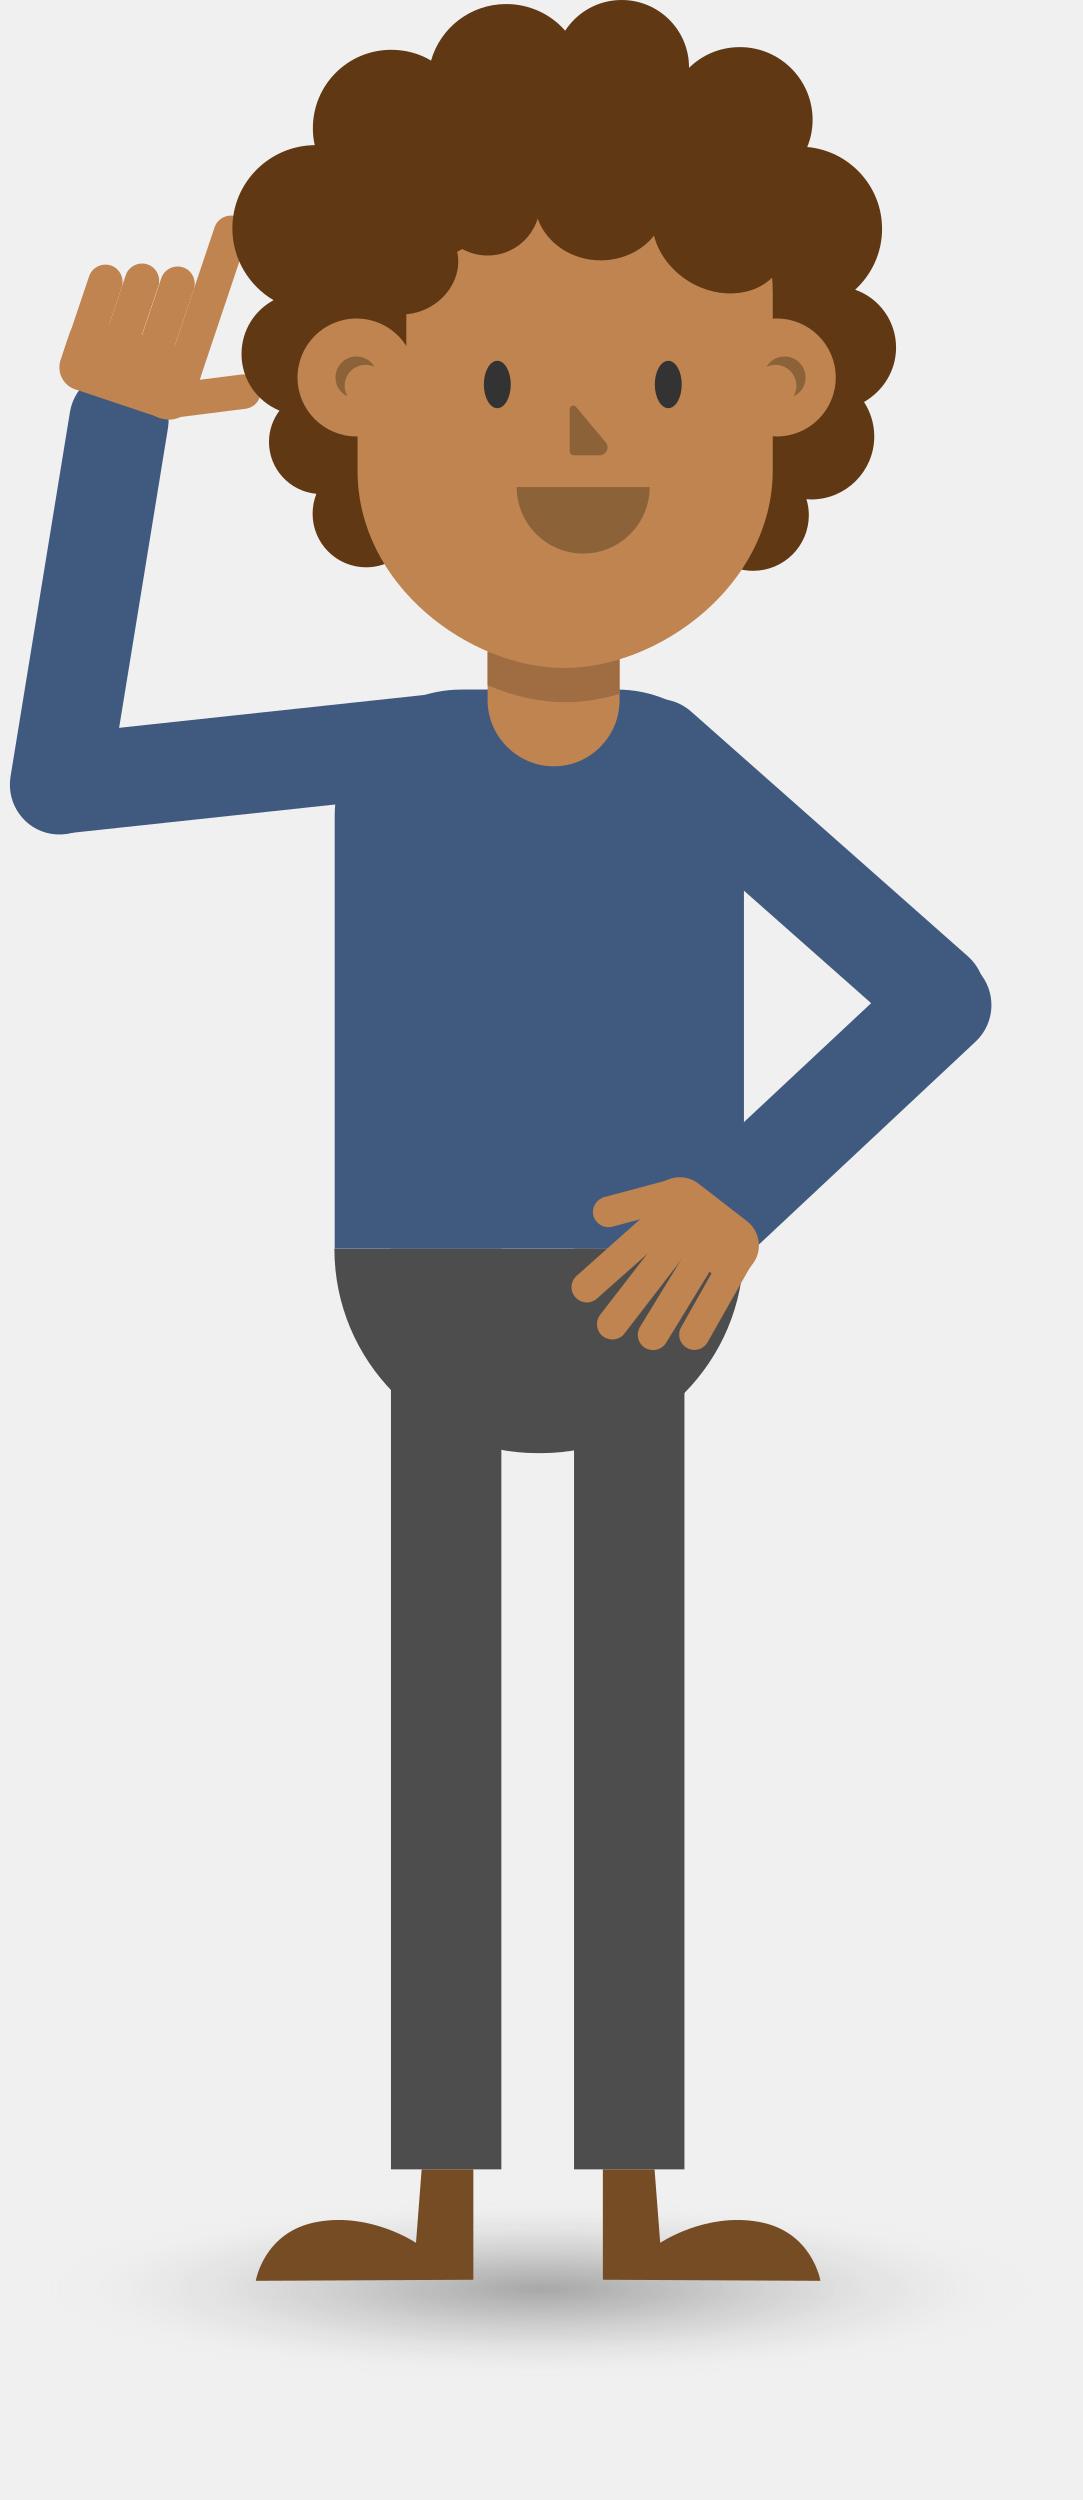
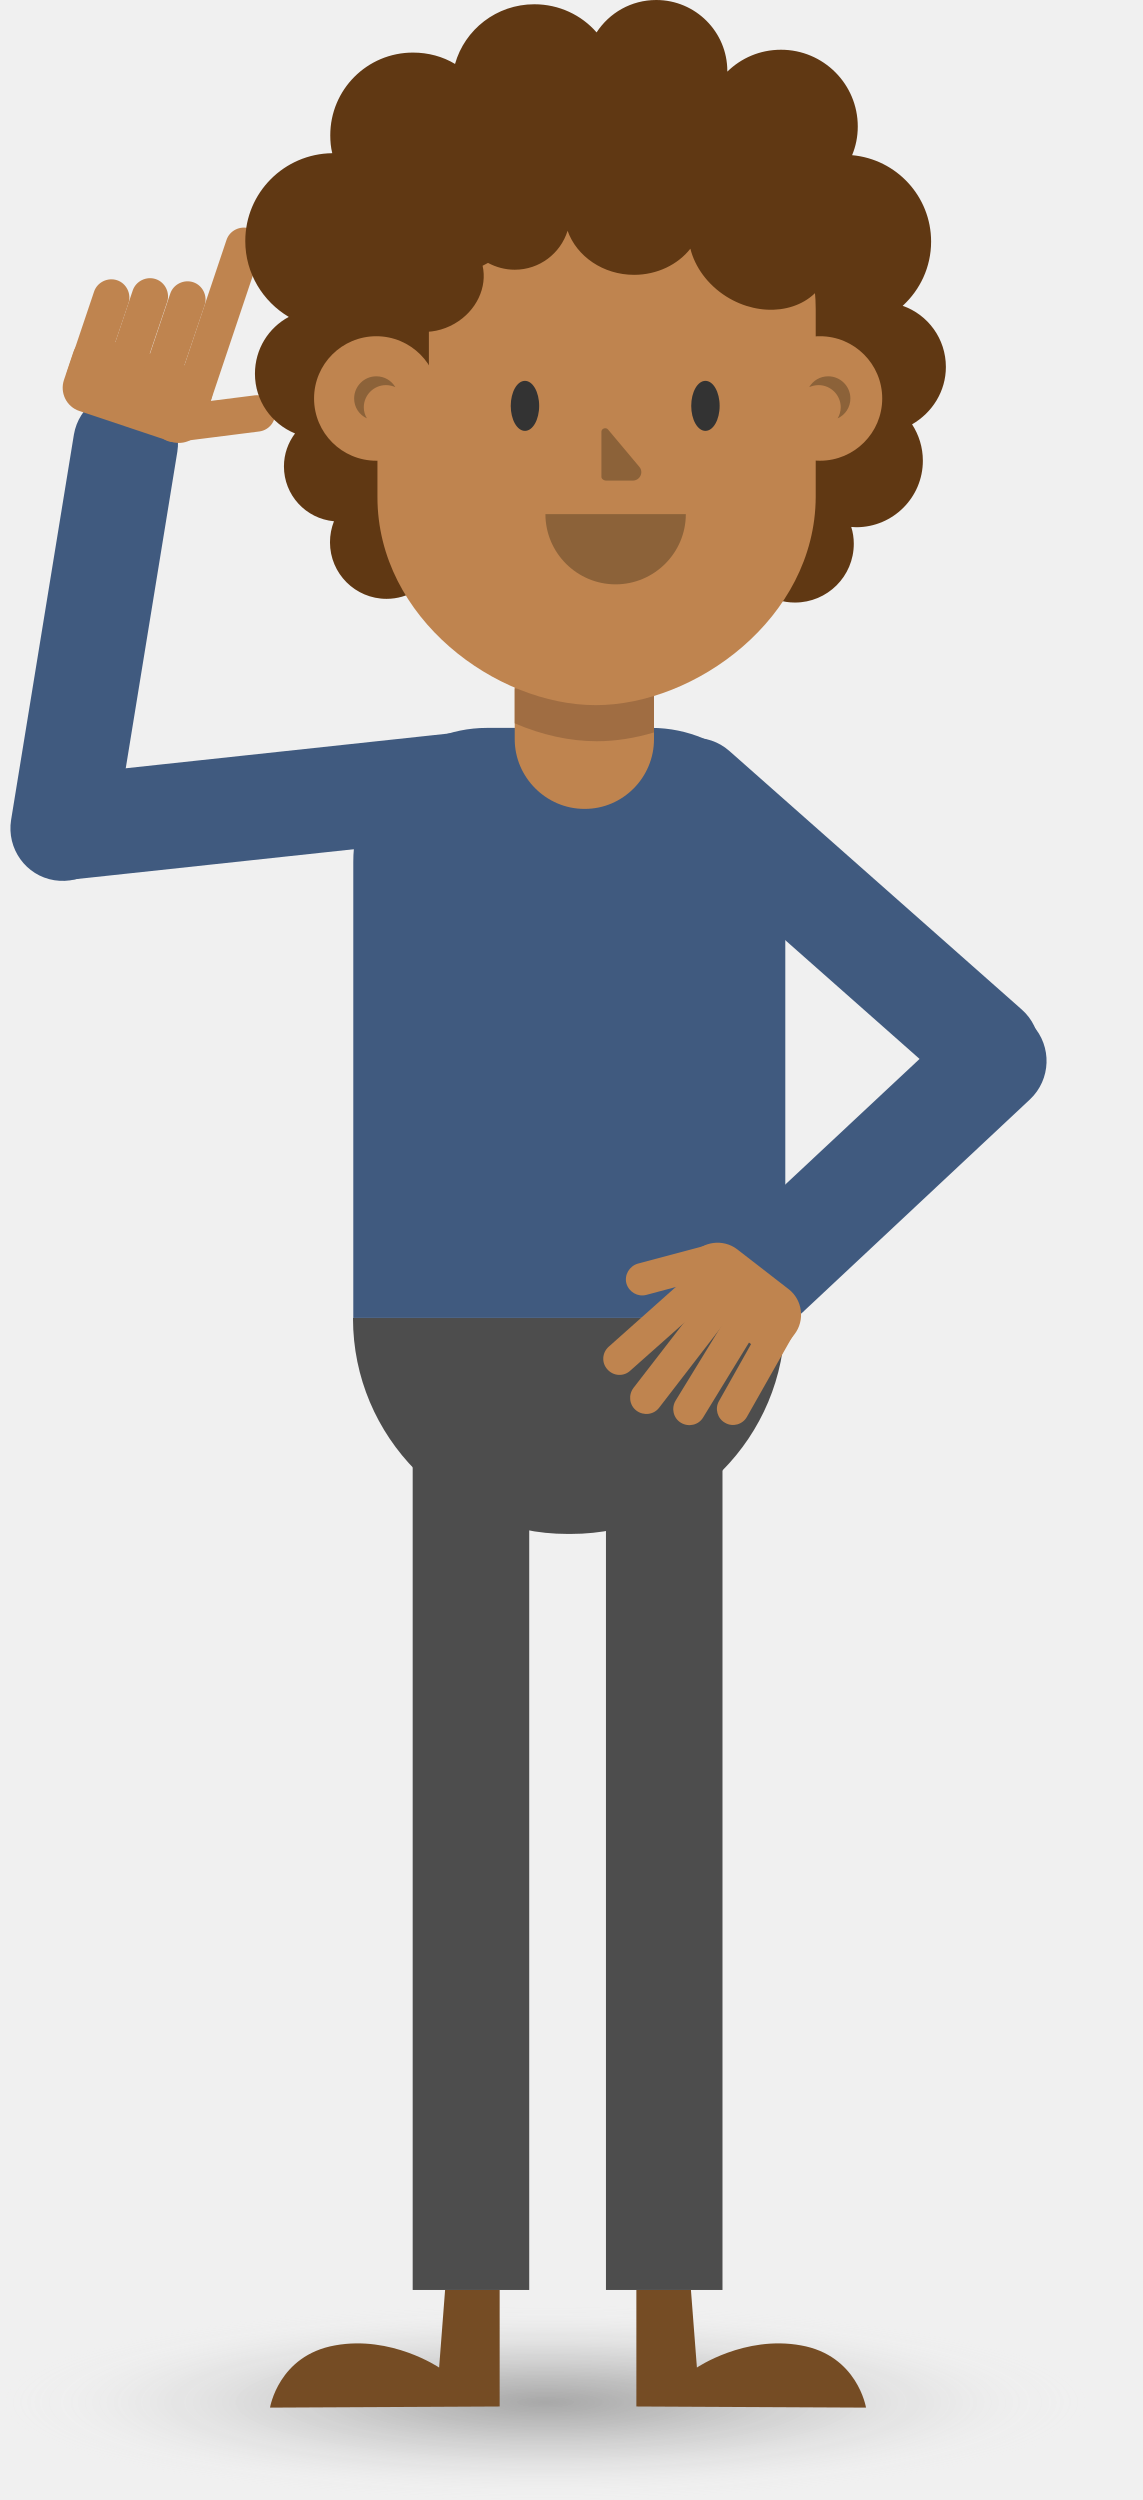
- <svg xmlns="http://www.w3.org/2000/svg" version="1.1" id="Layer_1" x="0px" y="0px" viewBox="0 0 401.9 928.5" style="enable-background:new 0 0 401.9 928.5;" xml:space="preserve">
+ <svg xmlns="http://www.w3.org/2000/svg" version="1.1" id="Layer_1" x="0px" y="0px" viewBox="0 0 401.9 879.6" style="enable-background:new 0 0 401.9 879.6;" xml:space="preserve">
  <style type="text/css">
	.st0{fill:url(#SVGID_1_);}
	.st1{display:none;}
	.st2{display:inline;fill:#E6E6E6;}
	.st3{display:inline;fill:#FBB03B;}
	.st4{display:inline;}
	.st5{fill:#FFC06C;}
	.st6{display:inline;fill:none;stroke:#FFFFFF;stroke-width:3;stroke-miterlimit:10;}
	.st7{display:inline;fill:#CCCCCC;}
	.st8{fill:none;stroke:#FBB03B;stroke-width:5;stroke-miterlimit:10;}
	.st9{fill:none;}
	.st10{fill:#4D4D4D;}
	.st11{fill:#405A7F;}
	.st12{fill:#754C24;}
	.st13{fill:#BF844F;}
	.st14{fill:#A06D42;}
	.st15{fill:#603813;}
	.st16{fill:#8C6239;}
	.st17{fill:#333333;}
</style>
-   <radialGradient id="SVGID_1_" cx="200.933" cy="850.253" r="193.757" gradientTransform="matrix(1 0 0 0.1815 0 695.9182)" gradientUnits="userSpaceOnUse">
+   <radialGradient id="SVGID_1_" cx="191.933" cy="845.253" r="193.757" gradientTransform="matrix(1 0 0 0.1815 0 691.8257)" gradientUnits="userSpaceOnUse">
    <stop offset="0" style="stop-color:#020202;stop-opacity:0.3" />
    <stop offset="9.538452e-02" style="stop-color:#080808;stop-opacity:0.271" />
    <stop offset="0.221" style="stop-color:#181818;stop-opacity:0.234" />
    <stop offset="0.362" style="stop-color:#333333;stop-opacity:0.191" />
    <stop offset="0.516" style="stop-color:#595959;stop-opacity:0.145" />
    <stop offset="0.68" style="stop-color:#8A8A8A;stop-opacity:9.601679e-02" />
    <stop offset="0.849" style="stop-color:#C5C5C5;stop-opacity:4.522541e-02" />
    <stop offset="1" style="stop-color:#FFFFFF;stop-opacity:0" />
  </radialGradient>
-   <ellipse class="st0" cx="200.9" cy="850.3" rx="196.8" ry="34.3" />
+   <ellipse class="st0" cx="191.9" cy="845.3" rx="196.8" ry="34.3" />
  <g>
    <g class="st1">
      <circle class="st2" cx="200.8" cy="-59.5" r="7.2" />
      <path class="st3" d="M202.8-174c-0.5,0-1.1,0-1.6,0s-1.1,0-1.6,0c-26.1,1-45.7,29.2-34.1,52.7l0.5,1.1    c6.1,10.6,14.1,7.7,14.1,19.8v8.5h42.3v-8.6c0-12,7.2-9.5,13.2-19.6l0.6-1.3C247.5-145,228.8-173,202.8-174z" />
      <g class="st4">
        <path class="st5" d="M202.8-174c-0.5,0-1.1,0-1.6,0s-1.1,0-1.6,0c-11.5,0.5-21.7,6.1-28.5,14.4c6.4-5.3,14.5-8.8,23.3-9.2     c0.5,0,1,0,1.6,0c0.5,0,1.1,0,1.6,0c26.1,1.1,44.8,29,33.5,52.6l-0.6,1.3c-0.5,0.8-0.9,1.5-1.4,2.1c2.1-1.6,4.4-3.7,6.6-7.3     l0.6-1.3C247.5-145,228.8-173,202.8-174z" />
      </g>
      <path class="st6" d="M205.1-95.1c-0.8-6.7-1.5-13.5-1.2-20.3s1.6-13.6,4.9-19.6c0.8-1.5,1.8-3,3.2-4c2.4-1.7,5.8-1.6,8.1,0.1    s3.3,5,2.3,7.8c-1,2.7-3.5,4.5-6,5.7c-5.1,2.4-27,2.4-32.1,0c-2.6-1.2-5.1-3-6-5.7c-1-2.7,0-6,2.3-7.8c2.3-1.7,5.7-1.8,8.1-0.1    c1.4,1,2.4,2.5,3.2,4c3.2,6,4.6,12.8,4.9,19.6s-0.5,13.6-1.2,20.3" />
      <path class="st7" d="M216.5-59.5h-30.3c-2.4,0-6.2-1.9-6.2-4.2l0,0v-30.5c0-1.6,1.3-2.9,2.9-2.9h36.8c1.6,0,2.9,1.3,2.9,2.9v30.3    v0.1C222.7-61.4,218.9-59.5,216.5-59.5z" />
      <path class="st2" d="M222.8-92l-45.3,5.5c-1.9,0.2-3.7-1.1-3.9-3.1l-0.1-0.7c-0.2-1.9,1.1-3.7,3.1-3.9l45.3-5.5    c1.9-0.2,3.7,1.1,3.9,3.1l0.1,0.7C226.1-94,224.7-92.3,222.8-92z" />
      <path class="st2" d="M224.3-79.3L179-73.8c-1.9,0.2-3.7-1.1-3.9-3.1l-0.1-0.7c-0.2-1.9,1.1-3.7,3.1-3.9l45.3-5.5    c1.9-0.2,3.7,1.1,3.9,3.1l0.1,0.7C227.6-81.3,226.3-79.5,224.3-79.3z" />
      <path class="st2" d="M225.9-66.5L180.6-61c-1.9,0.2-3.7-1.1-3.9-3.1l-0.1-0.7c-0.2-1.9,1.1-3.7,3.1-3.9l45.3-5.5    c1.9-0.2,3.7,1.1,3.9,3.1l0.1,0.7C229.2-68.5,227.8-66.8,225.9-66.5z" />
      <g class="st4">
        <g>
          <g>
            <g>
              <line class="st8" x1="153.3" y1="-97.1" x2="164.5" y2="-106.7" />
              <line class="st8" x1="153.3" y1="-97.1" x2="164.5" y2="-106.7" />
              <path class="st9" d="M159.9-124.9c0,0,0.1,0.3,0.2,0.7c0.2,0.4,0.4,1.1,0.7,1.8c0.6,1.5,1.5,3.5,2.5,5.4s2.3,3.7,3.2,5        c1,1.3,1.7,2.1,1.7,2.1l-17.1,14.6c0,0-1.1-1.2-2.6-3.2s-3.3-4.7-4.9-7.6c-1.6-2.9-3-5.9-3.8-8.2c-0.5-1.1-0.8-2.1-1-2.8        s-0.4-1.1-0.4-1.1L159.9-124.9z" />
            </g>
            <g>
              <line class="st8" x1="140.4" y1="-121.7" x2="154.6" y2="-125.5" />
              <line class="st8" x1="140.4" y1="-121.7" x2="154.6" y2="-125.5" />
              <path class="st9" d="M158.3-143.9c0,0-0.1,1.1-0.2,2.7c-0.2,1.6-0.2,3.8-0.1,6s0.4,4.3,0.8,5.9c0.1,0.8,0.3,1.5,0.4,1.9        c0.1,0.5,0.2,0.7,0.2,0.7l-21.7,5.8c0,0-0.1-0.4-0.3-1.1c-0.2-0.7-0.4-1.7-0.7-2.9c-0.5-2.4-1-5.7-1.2-9s-0.1-6.6,0.1-9        c0.2-2.5,0.4-4.1,0.4-4.1L158.3-143.9z" />
            </g>
            <g>
              <line class="st8" x1="139.4" y1="-149.5" x2="153.9" y2="-146.7" />
              <line class="st8" x1="139.4" y1="-149.5" x2="153.9" y2="-146.7" />
              <path class="st9" d="M165.2-161.7c0,0-0.2,0.2-0.4,0.6c-0.1,0.2-0.3,0.4-0.5,0.7c-0.1,0.1-0.2,0.3-0.3,0.4        c-0.1,0.2-0.2,0.3-0.3,0.5c-0.4,0.7-0.8,1.6-1.3,2.4c-0.1,0.2-0.2,0.4-0.4,0.7c-0.1,0.2-0.2,0.5-0.3,0.7        c-0.2,0.5-0.4,1-0.6,1.5s-0.4,1-0.6,1.5s-0.3,1-0.5,1.5c-0.3,1-0.6,1.9-0.8,2.6c-0.2,0.8-0.3,1.5-0.4,1.9        c-0.1,0.5-0.1,0.7-0.1,0.7l-22.1-4.1c0,0,0.1-0.4,0.2-1.1c0.2-0.7,0.3-1.7,0.6-2.9c0.4-1.2,0.8-2.6,1.2-4        c0.2-0.7,0.4-1.5,0.7-2.3c0.3-0.8,0.6-1.5,0.9-2.3s0.6-1.5,0.9-2.3c0.2-0.4,0.3-0.7,0.5-1.1c0.2-0.4,0.4-0.7,0.5-1        c0.7-1.4,1.4-2.6,2-3.7c0.1-0.3,0.3-0.5,0.4-0.8c0.2-0.2,0.3-0.5,0.4-0.7c0.3-0.4,0.5-0.8,0.7-1.1c0.4-0.6,0.6-0.9,0.6-0.9        L165.2-161.7z" />
            </g>
            <g>
              <line class="st8" x1="150.4" y1="-175" x2="162.3" y2="-166.3" />
              <line class="st8" x1="150.4" y1="-175" x2="162.3" y2="-166.3" />
              <path class="st9" d="M179-174.9c0,0-0.2,0.1-0.7,0.4c-0.4,0.3-0.9,0.7-1.6,1.1c-0.3,0.2-0.7,0.5-1.1,0.7        c-0.2,0.1-0.4,0.3-0.6,0.4c-0.2,0.1-0.4,0.3-0.6,0.5c-0.8,0.7-1.6,1.3-2.4,2s-1.5,1.5-2.3,2.3c-0.4,0.4-0.7,0.7-1,1.1        c-0.3,0.4-0.6,0.7-0.8,1c-0.5,0.6-0.9,1.2-1.2,1.5c-0.3,0.4-0.5,0.6-0.5,0.6l-18.1-13.3c0,0,0.2-0.3,0.7-0.9        c0.5-0.6,1.1-1.4,1.9-2.3c0.4-0.5,0.8-1,1.3-1.5s1-1.1,1.5-1.6c1.1-1.1,2.2-2.3,3.4-3.4c1.3-1.1,2.5-2.1,3.7-3.1        c0.3-0.2,0.6-0.5,0.9-0.7s0.6-0.4,0.9-0.6c0.6-0.4,1.1-0.8,1.6-1.1c1-0.7,1.9-1.3,2.5-1.7s1-0.6,1-0.6L179-174.9z" />
            </g>
            <g>
              <line class="st8" x1="171.4" y1="-193.1" x2="178.4" y2="-180.2" />
              <line class="st8" x1="171.4" y1="-193.1" x2="178.4" y2="-180.2" />
              <path class="st9" d="M197.2-180.8c0,0-1.1,0.1-2.7,0.3c-0.8,0.1-1.7,0.4-2.7,0.6c-0.5,0.1-1,0.2-1.5,0.3        c-0.5,0.1-1,0.3-1.5,0.5c-1,0.3-2.1,0.6-3,1c-0.9,0.4-1.8,0.8-2.5,1.1c-0.4,0.2-0.7,0.3-1,0.4c-0.3,0.2-0.5,0.3-0.7,0.4        c-0.4,0.2-0.6,0.4-0.6,0.4l-10.6-19.8c0,0,0.4-0.2,1-0.5c0.3-0.2,0.7-0.4,1.1-0.6c0.5-0.2,1-0.4,1.5-0.7        c1.1-0.5,2.5-1.1,3.9-1.7c1.4-0.5,3-1,4.6-1.5c0.8-0.2,1.6-0.5,2.4-0.7s1.6-0.3,2.3-0.5c1.5-0.3,2.9-0.7,4.1-0.8        c2.5-0.3,4.1-0.5,4.1-0.5L197.2-180.8z" />
            </g>
            <g>
              <line class="st8" x1="198.2" y1="-200.5" x2="198.9" y2="-185.8" />
              <line class="st8" x1="198.2" y1="-200.5" x2="198.9" y2="-185.8" />
              <path class="st9" d="M216.1-178.3c0,0-0.1,0-0.2-0.1c-0.1,0-0.3-0.1-0.5-0.2c-0.5-0.1-1.1-0.3-1.9-0.6        c-0.4-0.1-0.8-0.2-1.3-0.4c-0.4-0.1-0.9-0.3-1.4-0.4c-1-0.2-2.1-0.4-3.1-0.6c-0.5-0.1-1.1-0.1-1.6-0.2c-0.5,0-1.1-0.1-1.6-0.1        c-0.5-0.1-1-0.1-1.5-0.1c-0.5-0.1-0.9,0-1.3,0c-1.6,0-2.7,0-2.7,0l-1-22.4c0,0,1.6,0,4.1,0c0.6,0,1.3,0,2,0        c0.7,0.1,1.4,0.1,2.2,0.2c0.8,0.1,1.6,0.1,2.4,0.2c0.8,0.1,1.6,0.1,2.4,0.3c1.6,0.3,3.2,0.6,4.7,0.9c0.8,0.1,1.5,0.3,2.2,0.5        s1.3,0.4,1.9,0.6c1.2,0.4,2.2,0.7,2.9,0.9c0.3,0.1,0.6,0.2,0.8,0.3c0.2,0.1,0.3,0.1,0.3,0.1L216.1-178.3z" />
            </g>
            <g>
              <line class="st8" x1="225.5" y1="-195.6" x2="219.8" y2="-182.1" />
              <line class="st8" x1="225.5" y1="-195.6" x2="219.8" y2="-182.1" />
              <path class="st9" d="M232.1-167.8c0,0-0.8-0.8-1.9-1.9c-0.6-0.6-1.4-1.1-2.1-1.8c-0.4-0.3-0.8-0.7-1.2-1        c-0.4-0.3-0.9-0.6-1.3-0.9c-0.9-0.6-1.8-1.2-2.7-1.7c-0.9-0.5-1.7-0.9-2.4-1.3c-0.4-0.2-0.7-0.4-1-0.5        c-0.3-0.1-0.6-0.2-0.8-0.3c-0.4-0.2-0.7-0.3-0.7-0.3l8.8-20.7c0,0,0.4,0.2,1,0.4c0.3,0.1,0.7,0.3,1.2,0.5s1,0.5,1.5,0.8        c1.1,0.6,2.4,1.3,3.7,2c1.3,0.8,2.7,1.7,4.1,2.6c0.7,0.5,1.4,0.9,2,1.4s1.3,1,1.9,1.5c1.2,1,2.3,1.9,3.2,2.7        c1.8,1.7,2.9,2.9,2.9,2.9L232.1-167.8z" />
            </g>
            <g>
              <line class="st8" x1="248.1" y1="-179.4" x2="237.1" y2="-169.6" />
              <line class="st8" x1="248.1" y1="-179.4" x2="237.1" y2="-169.6" />
              <path class="st9" d="M242-151.5c0,0-0.1-0.3-0.2-0.7c-0.1-0.2-0.2-0.5-0.3-0.8c-0.1-0.3-0.3-0.6-0.4-1        c-0.3-0.7-0.7-1.6-1.1-2.5s-1-1.8-1.5-2.8c-0.3-0.5-0.5-1-0.8-1.4s-0.6-0.9-0.9-1.3s-0.6-0.8-0.8-1.2        c-0.3-0.4-0.5-0.8-0.8-1.1c-1-1.2-1.7-2.1-1.7-2.1l16.8-14.9c0,0,1.1,1.3,2.6,3.2c0.4,0.5,0.8,1,1.2,1.6        c0.4,0.6,0.8,1.2,1.3,1.8c0.4,0.6,0.9,1.3,1.3,2c0.5,0.7,0.8,1.4,1.2,2.1c0.8,1.4,1.6,2.9,2.3,4.3c0.6,1.4,1.2,2.7,1.7,3.9        c0.2,0.6,0.5,1.1,0.7,1.6s0.3,0.9,0.4,1.2c0.2,0.7,0.3,1.1,0.3,1.1L242-151.5z" />
            </g>
            <g>
              <line class="st8" x1="261.4" y1="-155" x2="247.3" y2="-151" />
              <line class="st8" x1="261.4" y1="-155" x2="247.3" y2="-151" />
              <path class="st9" d="M243.8-133.2c0,0,0-0.1,0-0.2c0-0.1,0.1-0.3,0.1-0.5s0.1-0.5,0.1-0.7c0-0.3,0.1-0.6,0.1-0.9        c0.1-0.4,0-1.5,0-2.5c0-0.5,0-1,0-1.6c0-0.5,0-1.1-0.1-1.6c-0.1-1.1-0.2-2.2-0.3-3.2c0-0.5-0.2-1-0.3-1.4        c-0.1-0.5-0.2-0.9-0.3-1.3c-0.2-0.8-0.3-1.5-0.4-1.9s-0.2-0.7-0.2-0.7l21.6-6.1c0,0,0.1,0.4,0.3,1.1c0.2,0.7,0.4,1.7,0.6,2.9        c0.1,0.6,0.3,1.3,0.4,2s0.3,1.4,0.4,2.2c0.2,1.5,0.4,3.2,0.5,4.8c0.1,0.8,0.1,1.6,0.1,2.4c0,0.8,0,1.6,0,2.4        c0,1.6,0.1,2.9-0.1,4.5c-0.1,0.7-0.1,1.3-0.2,1.9c-0.1,0.5-0.2,1-0.2,1.4c-0.1,0.4-0.1,0.7-0.1,0.9s-0.1,0.3-0.1,0.3        L243.8-133.2z" />
            </g>
            <g>
              <line class="st8" x1="262.5" y1="-126.8" x2="248.2" y2="-130.2" />
              <line class="st8" x1="262.5" y1="-126.8" x2="248.2" y2="-130.2" />
              <path class="st9" d="M236.7-113.4c0,0,0.6-1.1,1.3-2.7c0.8-1.7,1.8-3.9,2.6-6.2c0.9-2.3,1.6-4.6,2.1-6.2        c0.5-1.7,0.7-2.7,0.7-2.7l21.9,5.1c0,0-0.4,1.6-1,3.9c-0.6,2.3-1.6,5.2-2.7,8s-2.3,5.6-3.2,7.6c-1,2-1.6,3.4-1.6,3.4        L236.7-113.4z" />
            </g>
            <g>
              <line class="st8" x1="252.9" y1="-102.2" x2="240" y2="-109.2" />
              <line class="st8" x1="252.9" y1="-102.2" x2="240" y2="-109.2" />
              <path class="st9" d="M226.6-99.3c0,0,0,0,0.1-0.1s0.3-0.2,0.7-0.5c0.7-0.6,2.1-2.1,3.3-3.8c1.3-1.7,2.5-3.7,3.4-5.2        s1.5-2.6,1.5-2.6l19.8,10.6c0,0-0.7,1.3-1.9,3.3c-1.2,2-2.8,4.7-4.8,7.3c-2,2.7-4.3,5.3-6.7,7.4c-1.2,1-2.3,1.9-3.2,2.4        c-0.9,0.6-1.5,0.9-1.5,0.9L226.6-99.3z" />
            </g>
          </g>
        </g>
      </g>
    </g>
    <g>
      <path class="st10" d="M200.9,539.7h-1.3c-41.6,0-75.4-34.2-75.4-75.8v-0.2h152v0.2C276.2,505.5,242.5,539.7,200.9,539.7z" />
      <path class="st11" d="M230.6,265.8L230.6,265.8c-6.7,7.6-6,19.3,1.6,26l102.9,91c7.6,6.7,19.3,6,26-1.6l0,0c6.7-7.6,6-19.3-1.6-26    l-102.9-91C249,257.5,237.4,258.2,230.6,265.8z" />
      <path class="st11" d="M5.6,293L5.6,293c1.1,10.1,10.2,17.5,20.3,16.4l136.6-14.7c10.1-1.1,17.5-10.2,16.4-20.3l0,0    c-1.1-10.1-10.2-17.5-20.3-16.4L22,272.7C11.9,273.7,4.5,282.8,5.6,293z" />
      <path class="st11" d="M19.1,309.7L19.1,309.7c10.1,1.6,19.5-5.2,21.2-15.2l22.1-135.6c1.6-10.1-5.2-19.5-15.2-21.2l0,0    c-10.1-1.6-19.5,5.2-21.2,15.2L3.9,288.5C2.3,298.6,9.1,308.1,19.1,309.7z" />
      <path class="st11" d="M256.1,461L256.1,461c7,7.4,18.6,7.8,26.1,0.9l80.2-75.1c7.4-7,7.8-18.6,0.9-26.1l0,0    c-7-7.4-18.6-7.8-26.1-0.9l-80.3,75.1C249.5,441.9,249.1,453.6,256.1,461z" />
      <path class="st12" d="M175.8,805.7v41L95,847.1c0,0,3-18.4,22.9-21.9c19.8-3.6,36.6,7.8,36.6,7.8l2.1-27.3H175.8z" />
      <rect x="145.2" y="463.7" class="st10" width="41" height="342" />
      <path class="st12" d="M223.9,805.7v41l80.8,0.4c0,0-3-18.4-22.9-21.9c-19.8-3.6-36.6,7.8-36.6,7.8l-2.1-27.3H223.9z" />
      <rect x="213.2" y="463.7" class="st10" width="41" height="342" />
      <path class="st11" d="M171.4,256.1h57.7c26,0,47.2,21.1,47.2,47.2v160.4h-152V303.3C124.2,277.2,145.3,256.1,171.4,256.1z" />
      <g>
        <path class="st13" d="M54.9,150L54.9,150c-0.4-3.5,2-6.7,5.5-7.2l29.2-3.7c3.5-0.4,6.7,2,7.2,5.5l0,0c0.4,3.5-2,6.7-5.5,7.2     l-29.2,3.7C58.5,156,55.3,153.5,54.9,150z" />
        <path class="st13" d="M22.5,133.7l3.3-9.8c1.4-4.2,6-6.5,10.2-5.1L69.3,130c4.2,1.4,6.5,6,5.1,10.2l-3.3,9.8     c-1.5,4.5-6.4,6.9-10.9,5.4l-32.3-10.8C23.4,143.1,21,138.2,22.5,133.7z" />
        <path class="st13" d="M64.8,148.8L64.8,148.8c-3.3-1.1-5.1-4.8-4-8.1l18.9-56.3c1.1-3.3,4.8-5.1,8.1-4l0,0c3.3,1.1,5.1,4.8,4,8.1     l-18.9,56.3C71.8,148.2,68.1,150,64.8,148.8z" />
        <path class="st13" d="M54.5,139.3L54.5,139.3c-3.3-1.1-5.1-4.8-4-8.1l9.4-27.9c1.1-3.3,4.8-5.1,8.1-4l0,0c3.3,1.1,5.1,4.8,4,8.1     l-9.4,27.9C61.5,138.6,57.8,140.4,54.5,139.3z" />
        <path class="st13" d="M41.3,138.2L41.3,138.2c-3.3-1.1-5.1-4.8-4-8.1l9.4-27.9c1.1-3.3,4.8-5.1,8.1-4l0,0c3.3,1.1,5.1,4.8,4,8.1     l-9.4,27.9C48.3,137.6,44.7,139.4,41.3,138.2z" />
        <path class="st13" d="M27.7,138.6L27.7,138.6c-3.3-1.1-5.1-4.8-4-8.1l9.4-27.9c1.1-3.3,4.8-5.1,8.1-4l0,0c3.3,1.1,5.1,4.8,4,8.1     l-9.4,27.9C34.7,137.9,31.1,139.7,27.7,138.6z" />
      </g>
      <g>
        <path class="st13" d="M270.4,462l9.9,5.6l-17.5,30.9c-1.5,2.7-5,3.7-7.7,2.1l0,0c-2.7-1.5-3.7-5-2.1-7.7L270.4,462z" />
        <path class="st13" d="M260.1,456.2l9.7,5.9l-22.4,36.6c-1.6,2.7-5.1,3.5-7.8,1.9l0,0c-2.7-1.6-3.5-5.1-1.9-7.8L260.1,456.2z" />
        <path class="st13" d="M249.1,454.4l9,6.9l-26.2,34c-1.9,2.5-5.5,2.9-8,1l0,0c-2.5-1.9-2.9-5.5-1-8L249.1,454.4z" />
        <path class="st13" d="M246.2,445.3l7.6,8.5l-32.1,28.5c-2.3,2.1-5.9,1.9-8-0.5l0,0c-2.1-2.3-1.9-5.9,0.5-8L246.2,445.3z" />
        <path class="st13" d="M249.5,437.9l2.9,11l-25,6.7c-3,0.8-6.1-1-7-4l0,0c-0.8-3,1-6.1,4-7L249.5,437.9z" />
        <path class="st13" d="M243.4,441.7l-5.5,7.1c-1,1.3-0.8,3.2,0.5,4.2l31.4,24.2c1.3,1,3.2,0.8,4.2-0.5l5.5-7.2     c3.8-4.9,2.9-12.1-2-15.9l-18.2-14.1C254.4,435.8,247.2,436.7,243.4,441.7z" />
      </g>
      <path class="st13" d="M230.1,260.1c0,13.4-10.9,24.5-24.3,24.5l0,0h-0.2c-13.4,0-24.5-11.1-24.5-24.5v-21.5h49V260.1z" />
      <path class="st14" d="M181.1,254.5c9.5,4.1,19.4,6.3,28.9,6.3c6.6,0,13.4-1.1,20.1-3.1v-15.5h-49V254.5z" />
      <g>
        <path class="st15" d="M332.8,129.1c0-9.9-6.3-18.4-15.2-21.5c6.1-5.6,10-13.6,10-22.6c0-15.9-12.2-29-27.8-30.4     c1.3-3.1,2-6.5,2-10.1c0-14.9-12.1-27-27-27c-7.4,0-14,2.9-18.9,7.7c0-0.1,0-0.1,0-0.2c0-13.8-11.2-25-25-25     c-8.8,0-16.5,4.5-21,11.4c-5.3-6.1-13.2-9.9-21.9-9.9c-13.3,0-24.5,8.9-27.9,21c-4.3-2.6-9.4-4-14.8-4c-16.1,0-29.1,13-29.1,29.1     c0,2.2,0.2,4.3,0.7,6.3C100,54.1,86.3,67.8,86.3,84.8c0,11.4,6.2,21.3,15.3,26.7c-7.1,3.8-11.9,11.3-11.9,20     c0,9.5,5.8,17.6,14.1,21c-2.4,3.2-3.9,7.2-3.9,11.6c0,10.1,7.7,18.4,17.6,19.3c-0.9,2.3-1.4,4.8-1.4,7.4c0,11,8.9,19.9,19.9,19.9     c7.6,0,14.2-4.3,17.5-10.5c15.1,10.5,33.5,16.7,53.4,16.7c20.1,0,38.8-6.3,54-17.1c3.2,7.2,10.4,12.2,18.8,12.2     c11.4,0,20.7-9.2,20.7-20.7c0-2-0.3-4-0.9-5.9c0.6,0,1.2,0.1,1.8,0.1c12.9,0,23.4-10.5,23.4-23.4c0-4.7-1.4-9.1-3.8-12.8     C328,145.2,332.8,137.7,332.8,129.1z" />
        <path class="st13" d="M209.6,248.1c-34.9,0-76.8-30.5-76.8-73.2v-66.2c0-34.4,27.9-62.4,62.4-62.4h29.4     c34.4,0,62.4,27.9,62.4,62.4v66.2C286.8,217.6,244.5,248.1,209.6,248.1z" />
        <rect x="114.6" y="103.4" class="st15" width="36.3" height="39" />
        <circle class="st13" cx="132.4" cy="140.2" r="21.9" />
        <path class="st16" d="M128,143.3c0-4.3,3.5-7.8,7.8-7.8c1.2,0,2.3,0.3,3.3,0.7c-1.4-2.3-3.8-3.8-6.7-3.8c-4.3,0-7.8,3.5-7.8,7.8     c0,3.1,1.8,5.8,4.5,7C128.4,146.1,128,144.7,128,143.3z" />
        <ellipse class="st17" cx="184.7" cy="142.8" rx="5" ry="8.8" />
        <ellipse class="st17" cx="248.2" cy="142.8" rx="5" ry="8.8" />
        <path class="st16" d="M211.6,151.9v15.9c0,0.7,0.9,1.3,1.6,1.3h9.4c2.6,0,4-3,2.3-4.9l-10.9-13     C213.3,150.2,211.6,150.7,211.6,151.9z" />
        <circle class="st13" cx="288.5" cy="140.2" r="21.9" />
        <path class="st16" d="M295.8,143.3c0-4.3-3.5-7.8-7.8-7.8c-1.2,0-2.3,0.3-3.3,0.7c1.4-2.3,3.8-3.8,6.7-3.8c4.3,0,7.8,3.5,7.8,7.8     c0,3.1-1.8,5.8-4.5,7C295.4,146.1,295.8,144.7,295.8,143.3z" />
        <path class="st15" d="M291,81.7v-8.5c0-16.8-13.6-30.4-30.4-30.4h-97.1c-16.8,0-30.4,13.6-30.4,30.4v23.3c-1,2.8-1,5.6,0,8.4     l3.4,6.5c5.5,6,15.2,7.2,23.4,2.5c7.8-4.5,11.6-12.9,9.9-20.4l1.9-1c2.8,1.5,6,2.4,9.4,2.4c8.7,0,16.1-5.7,18.6-13.7     c3.2,9,12.5,15.5,23.4,15.5c8.1,0,15.4-3.6,19.8-9.2c1.6,6.4,6,12.6,12.6,16.8c12.2,7.7,27.4,5.7,33.9-4.4     C292.8,94.5,293,87.9,291,81.7z" />
      </g>
      <path class="st16" d="M191.9,180.9c0,13.6,11.1,24.7,24.7,24.7l0,0c13.6,0,24.7-11.1,24.7-24.7" />
    </g>
  </g>
</svg>
